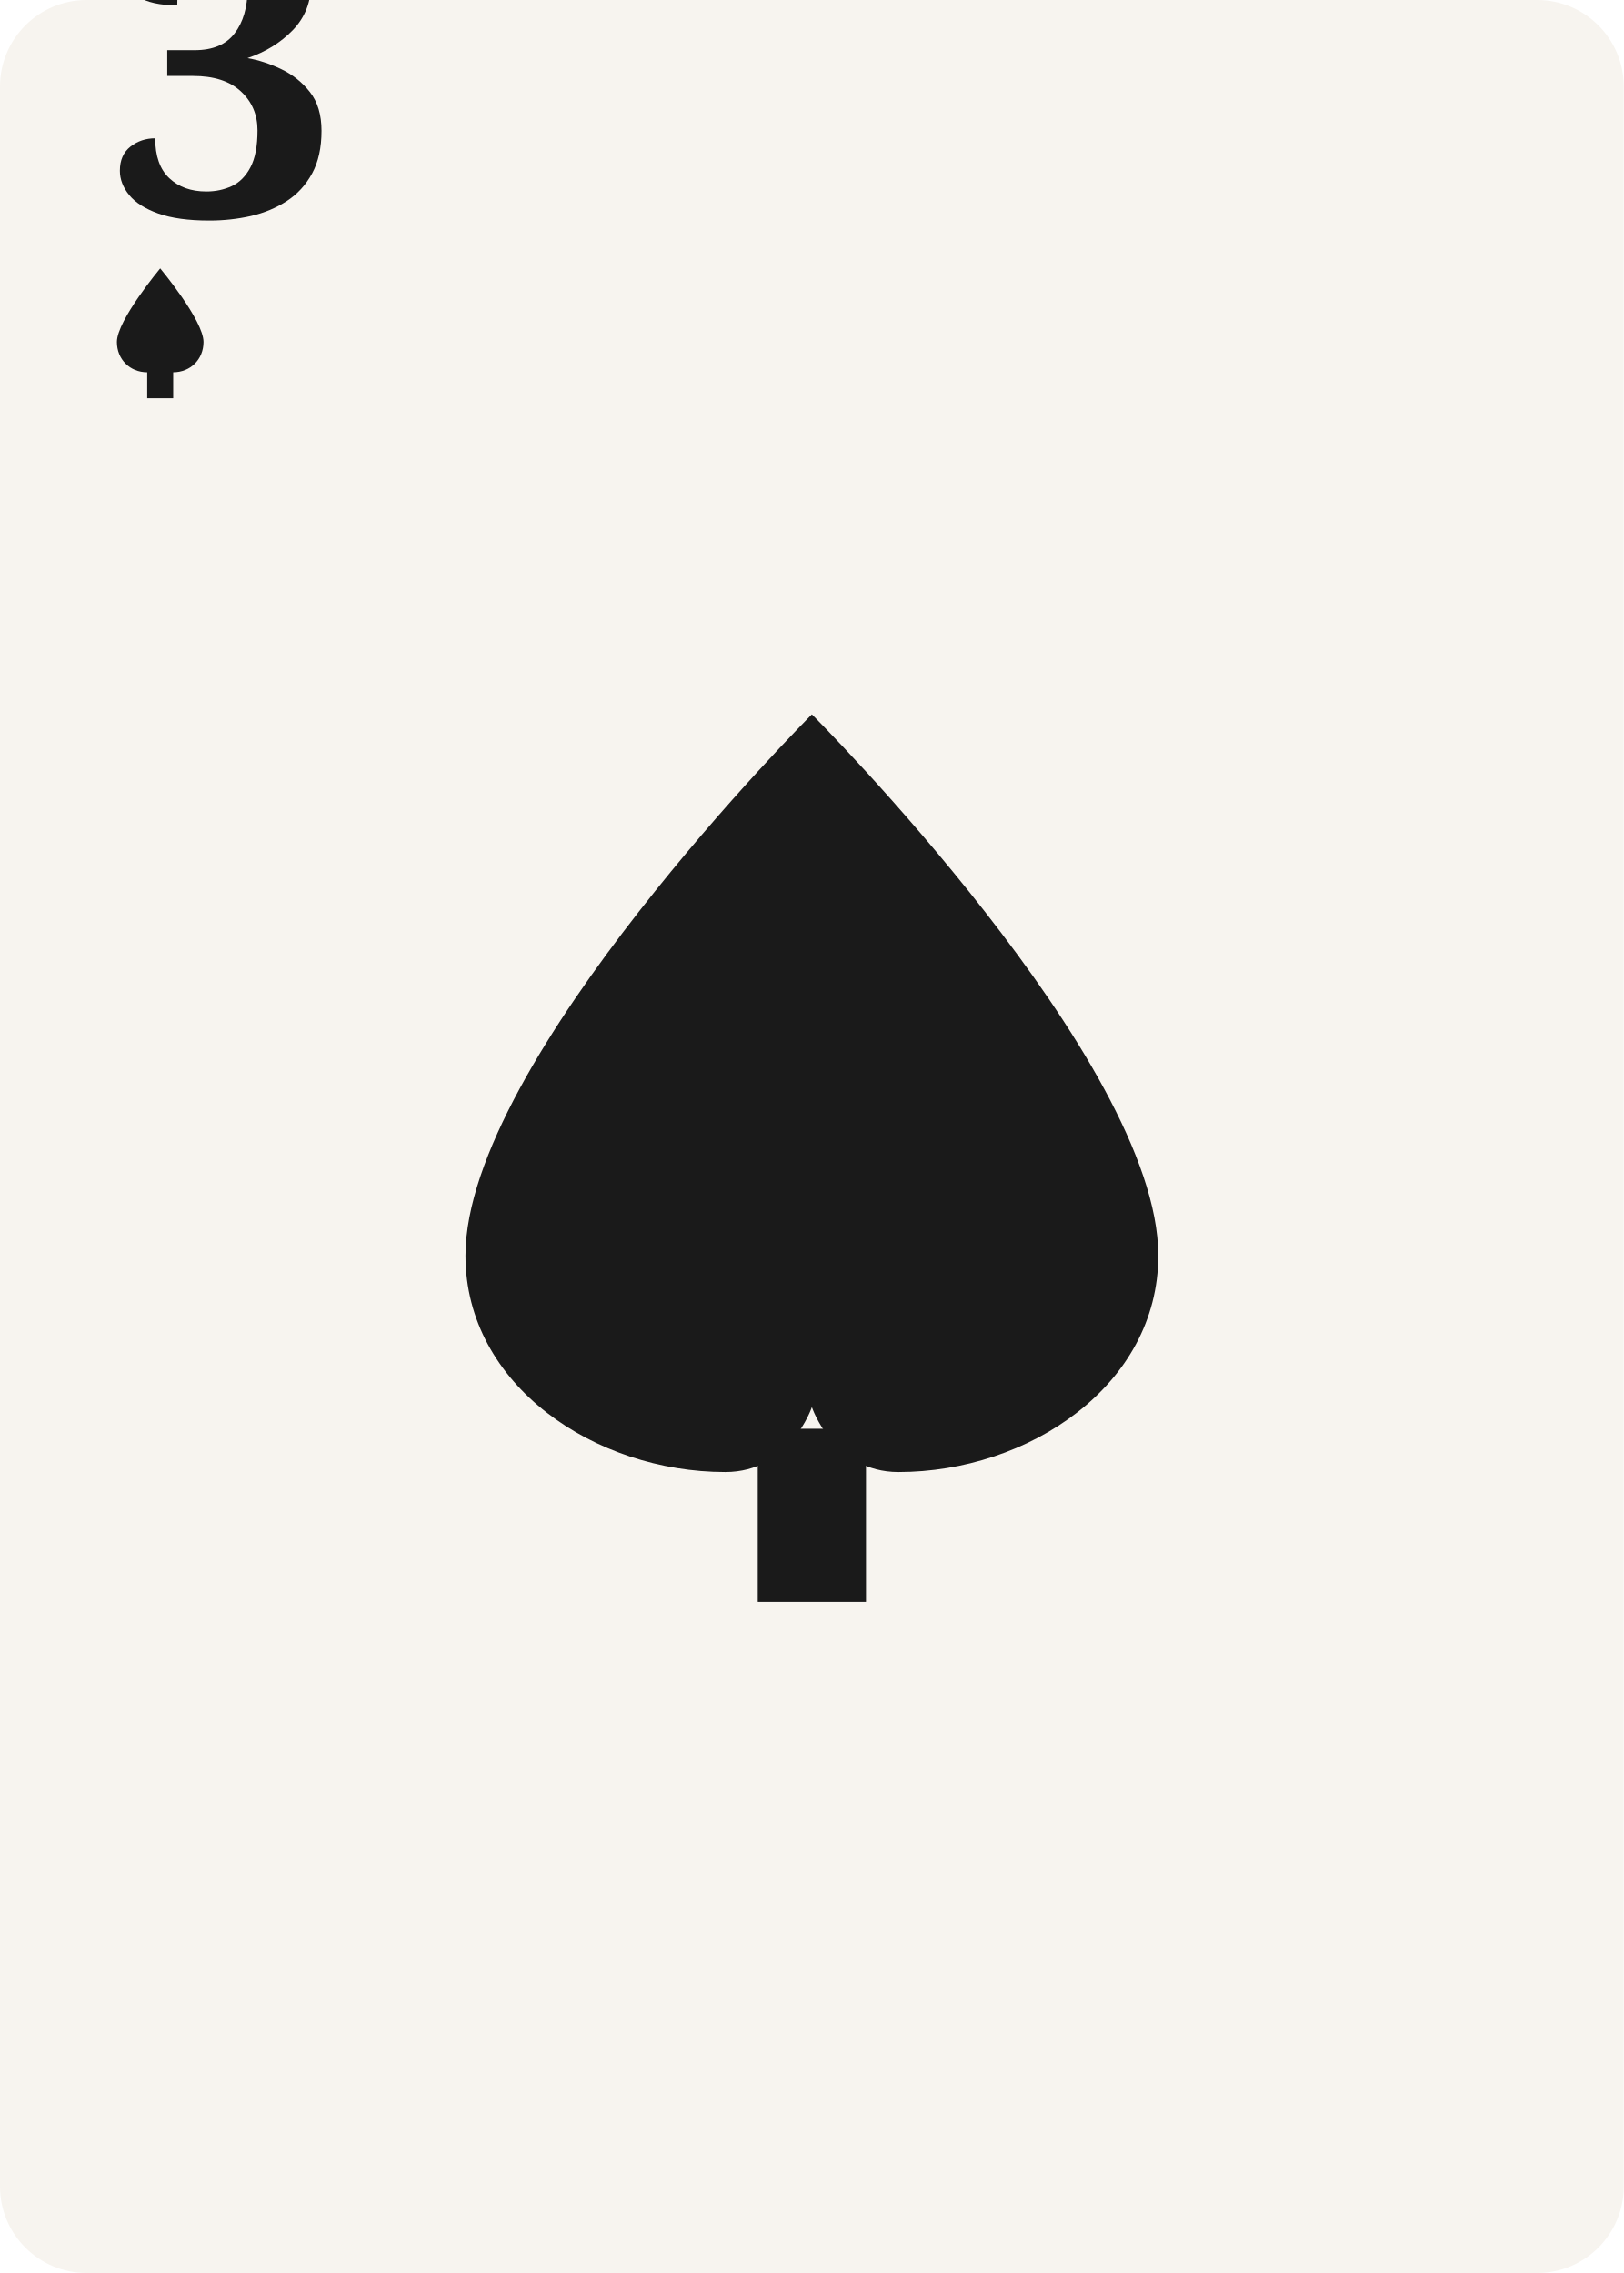
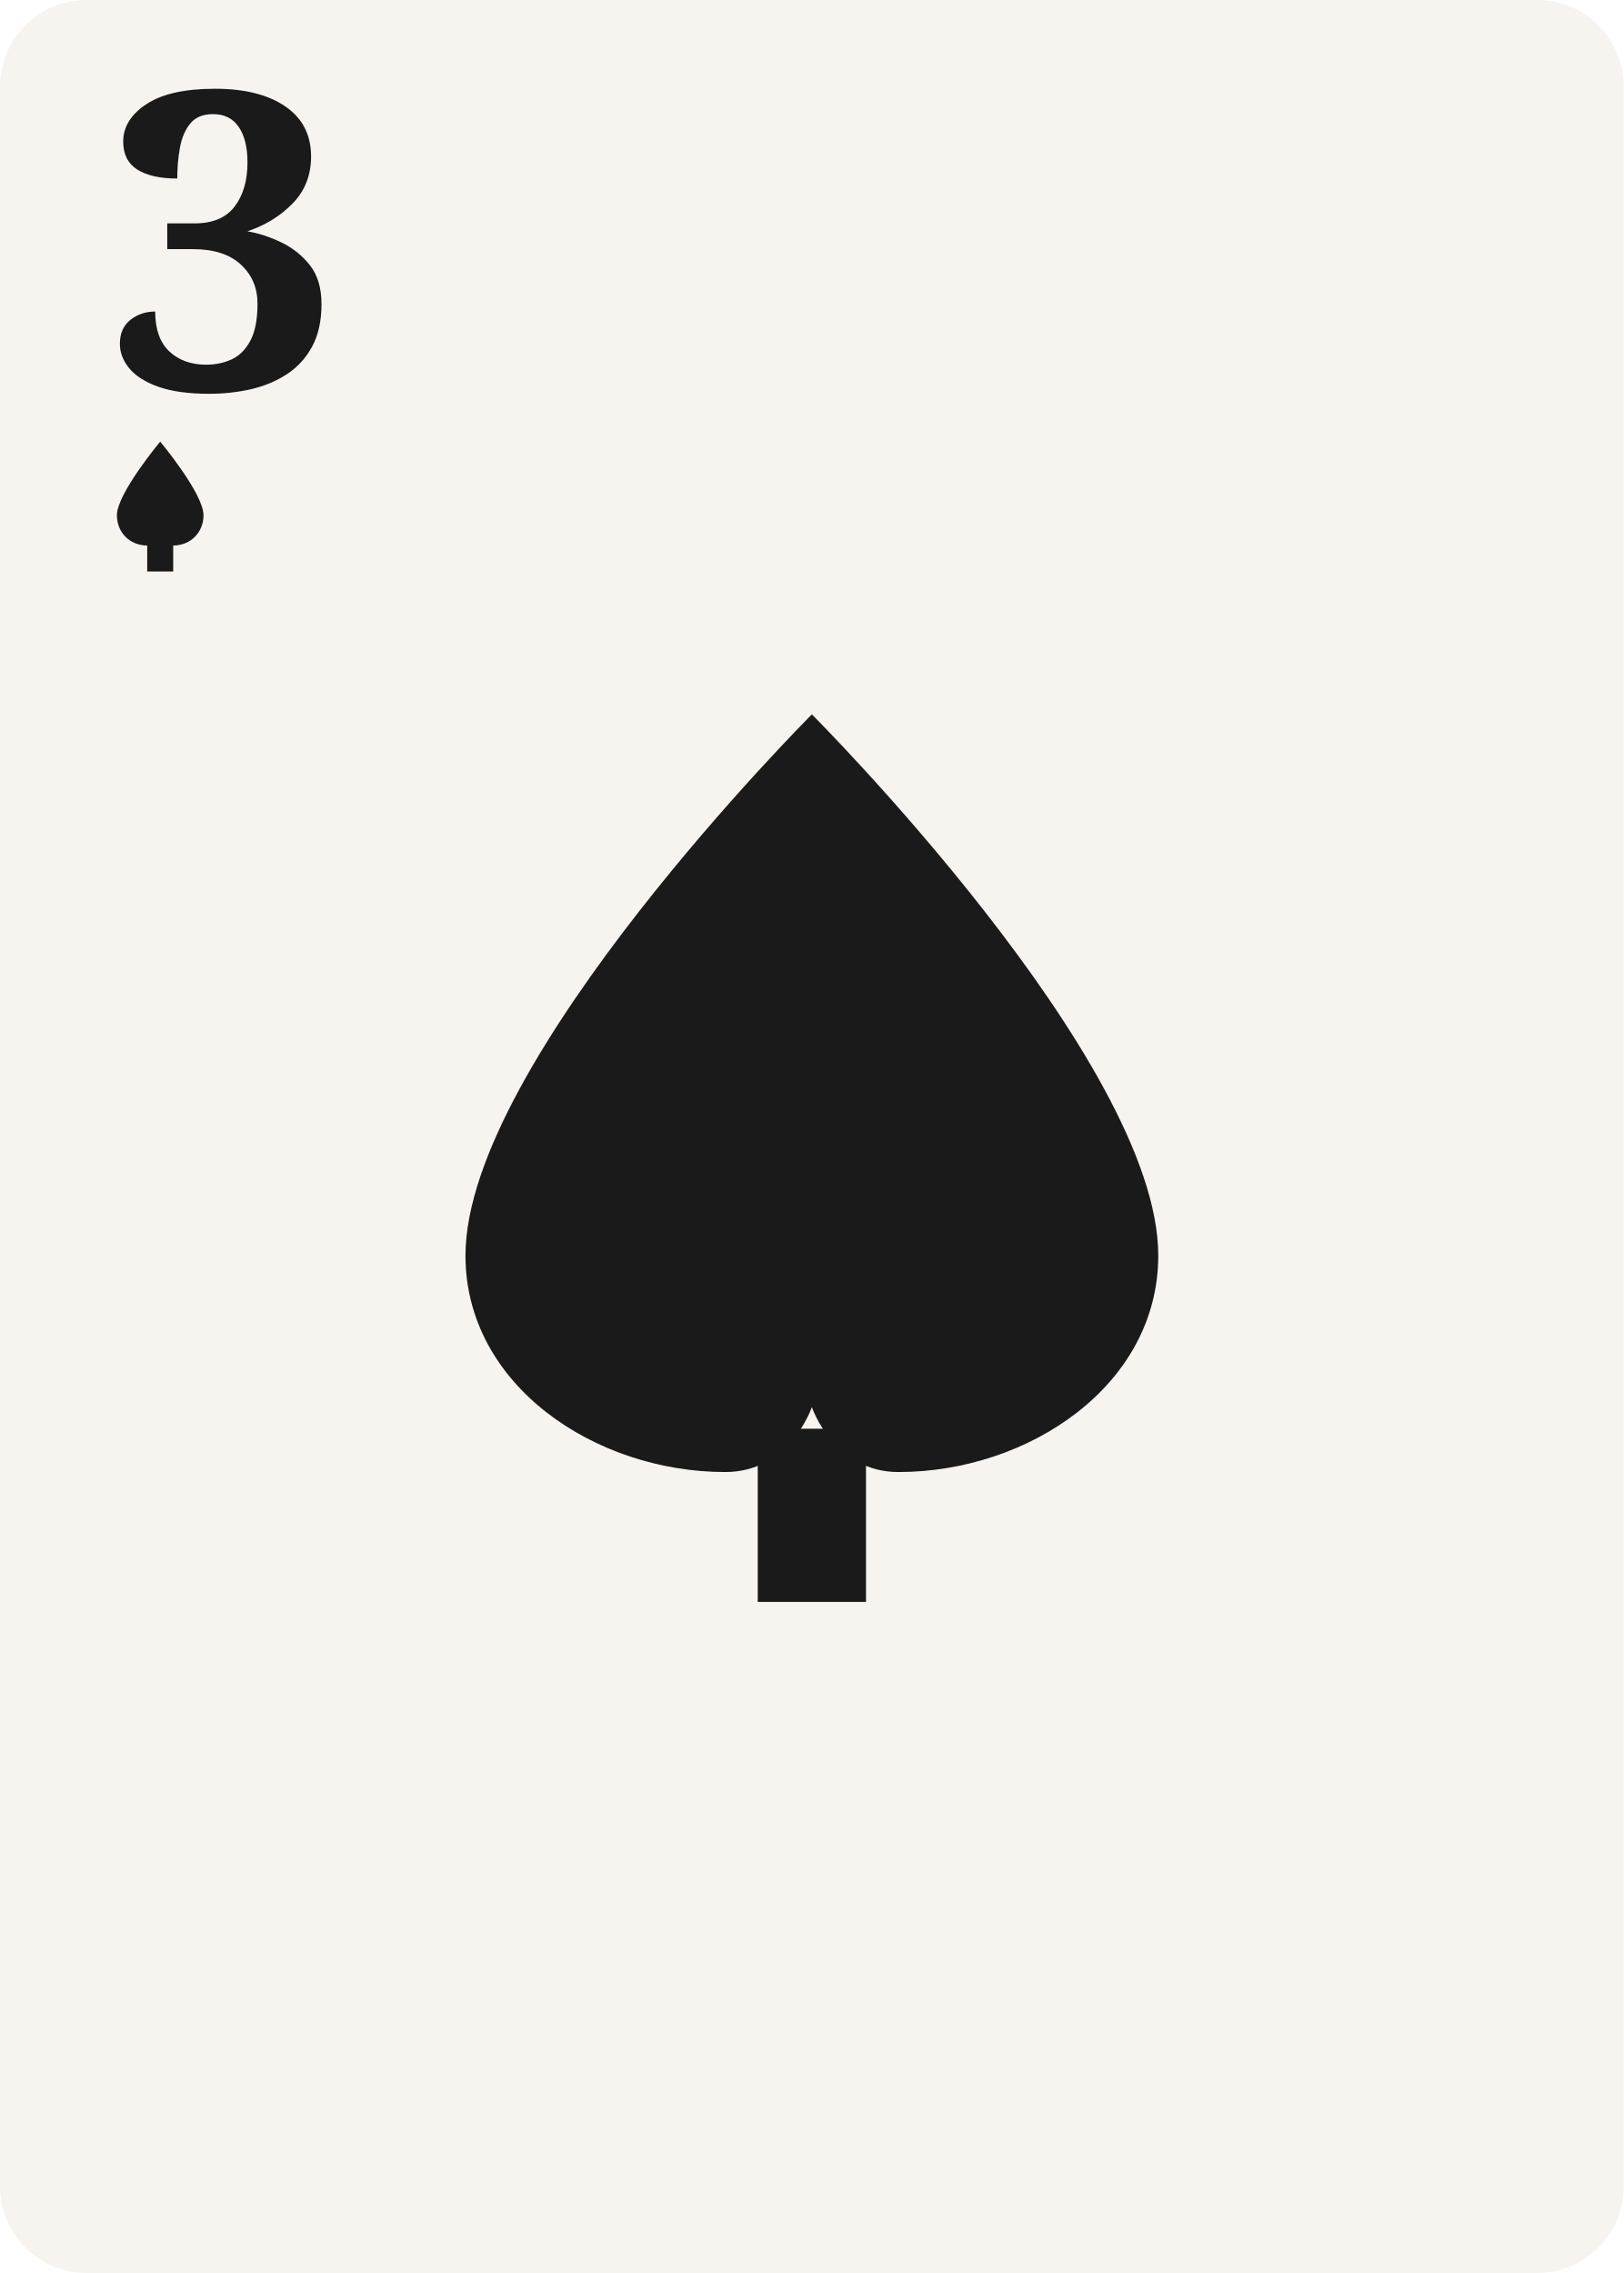
<svg xmlns="http://www.w3.org/2000/svg" viewBox="0 0 375 525" width="375" height="525">
  <rect x="0" y="0" width="375" height="525" rx="20" ry="20" fill="#F7F4EF" />
-   <g transform="translate(25, 50)">
+   <g transform="translate(25, 90)">
    <text x="0" y="0" font-family="Georgia, serif" font-size="96" font-weight="bold" fill="#1A1A1A">3</text>
    <g transform="translate(0, 12)">
      <path d="M12,0 C12,0 2,12 2,17 C2,21 5,24 9,24 C11,24 12,22 12,22 C12,22 13,24 15,24 C19,24 22,21 22,17 C22,12 12,0 12,0 Z" fill="#1A1A1A" />
      <rect x="9" y="21" width="6" height="9" fill="#1A1A1A" />
    </g>
  </g>
  <path d="M187.5,165 C187.5,165 107.5,245 107.5,290 C107.5,320 137.5,340 167.5,340 C182.5,340 187.5,325 187.5,325 C187.5,325 192.5,340 207.5,340 C237.5,340 267.5,320 267.5,290 C267.5,245 187.5,165 187.5,165 Z" fill="#1A1A1A" />
  <rect x="175" y="330" width="25" height="40" fill="#1A1A1A" />
</svg>
